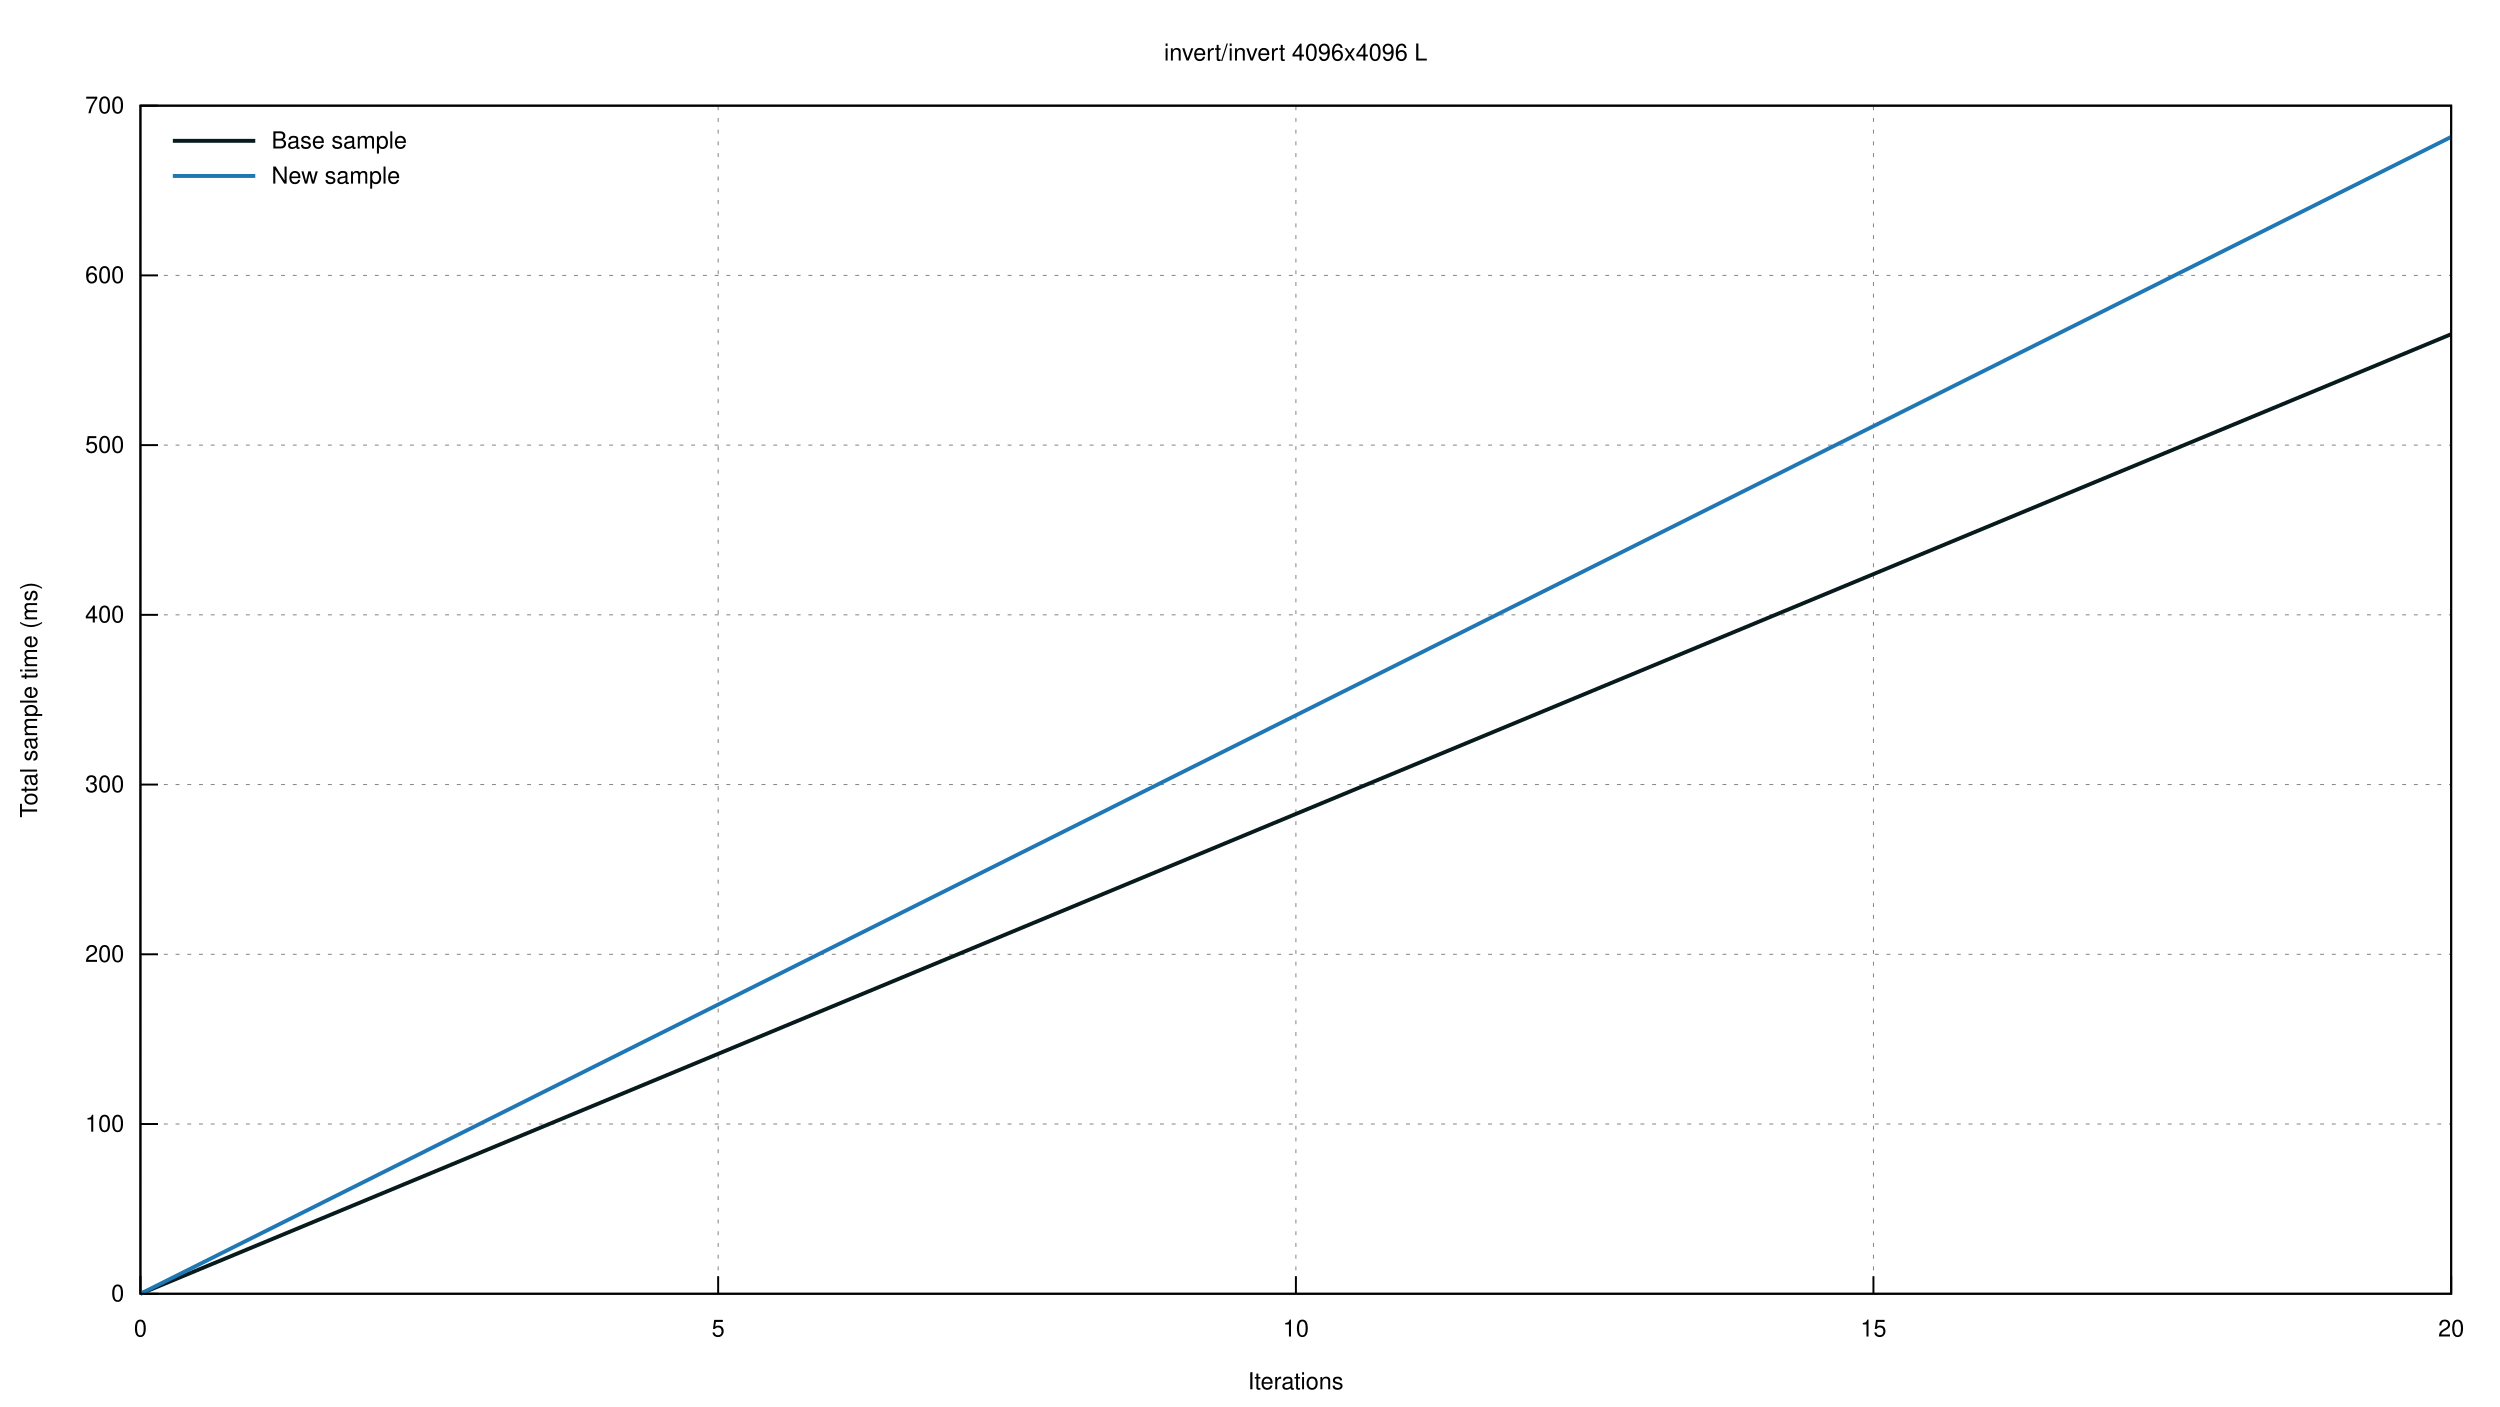
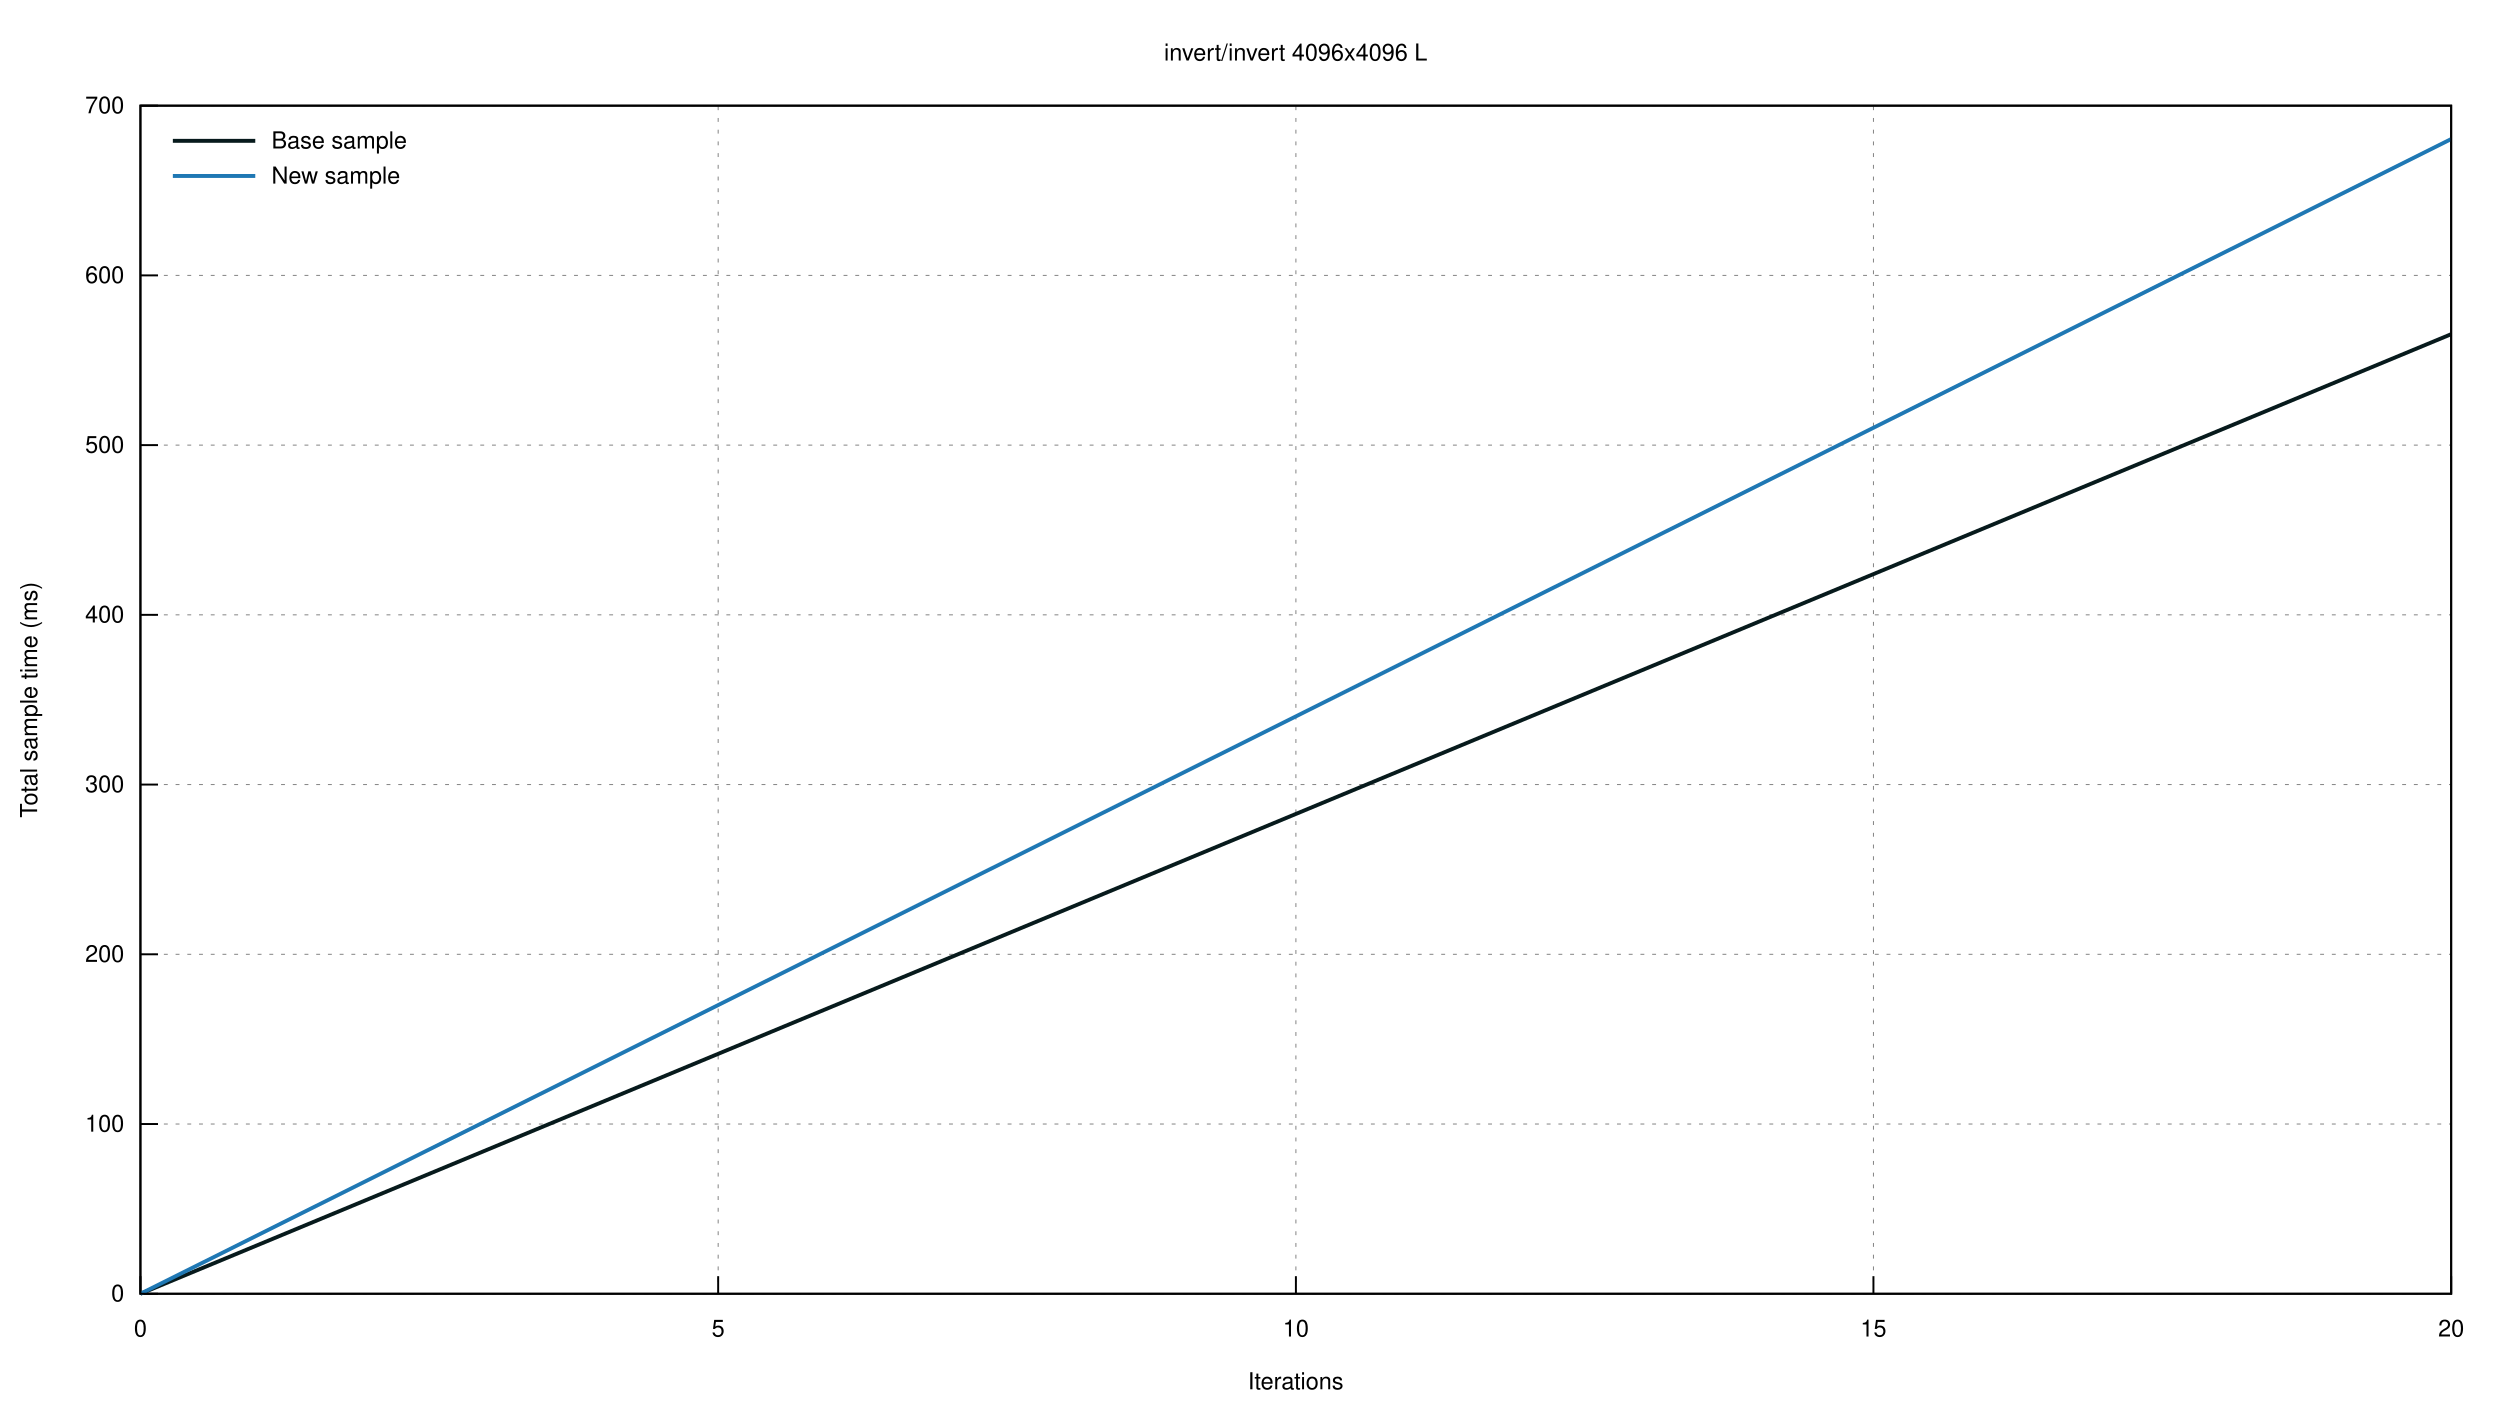
<svg xmlns="http://www.w3.org/2000/svg" xmlns:xlink="http://www.w3.org/1999/xlink" viewBox="0 0 1280 720">
  <g id="gnuplot_canvas">
    <rect x="0" y="0" width="1280" height="720" fill="none" />
    <defs>
      <circle id="gpDot" r="0.5" stroke-width="0.5" stroke="currentColor" />
      <path id="gpPt0" stroke-width="0.222" stroke="currentColor" d="M-1,0 h2 M0,-1 v2" />
      <path id="gpPt1" stroke-width="0.222" stroke="currentColor" d="M-1,-1 L1,1 M1,-1 L-1,1" />
      <path id="gpPt2" stroke-width="0.222" stroke="currentColor" d="M-1,0 L1,0 M0,-1 L0,1 M-1,-1 L1,1 M-1,1 L1,-1" />
      <rect id="gpPt3" stroke-width="0.222" stroke="currentColor" x="-1" y="-1" width="2" height="2" />
      <rect id="gpPt4" stroke-width="0.222" stroke="currentColor" fill="currentColor" x="-1" y="-1" width="2" height="2" />
      <circle id="gpPt5" stroke-width="0.222" stroke="currentColor" cx="0" cy="0" r="1" />
      <use xlink:href="#gpPt5" id="gpPt6" fill="currentColor" stroke="none" />
      <path id="gpPt7" stroke-width="0.222" stroke="currentColor" d="M0,-1.33 L-1.33,0.67 L1.33,0.67 z" />
      <use xlink:href="#gpPt7" id="gpPt8" fill="currentColor" stroke="none" />
      <use xlink:href="#gpPt7" id="gpPt9" stroke="currentColor" transform="rotate(180)" />
      <use xlink:href="#gpPt9" id="gpPt10" fill="currentColor" stroke="none" />
      <use xlink:href="#gpPt3" id="gpPt11" stroke="currentColor" transform="rotate(45)" />
      <use xlink:href="#gpPt11" id="gpPt12" fill="currentColor" stroke="none" />
      <path id="gpPt13" stroke-width="0.222" stroke="currentColor" d="M0,1.330 L1.265,0.411 L0.782,-1.067 L-0.782,-1.076 L-1.265,0.411 z" />
      <use xlink:href="#gpPt13" id="gpPt14" fill="currentColor" stroke="none" />
      <filter id="textbox" filterUnits="objectBoundingBox" x="0" y="0" height="1" width="1">
        <feFlood flood-color="white" flood-opacity="1" result="bgnd" />
        <feComposite in="SourceGraphic" in2="bgnd" operator="atop" />
      </filter>
      <filter id="greybox" filterUnits="objectBoundingBox" x="0" y="0" height="1" width="1">
        <feFlood flood-color="lightgrey" flood-opacity="1" result="grey" />
        <feComposite in="SourceGraphic" in2="grey" operator="atop" />
      </filter>
    </defs>
    <g fill="none" color="white" stroke="currentColor" stroke-width="1.00" stroke-linecap="butt" stroke-linejoin="miter">
</g>
    <g fill="none" color="black" stroke="currentColor" stroke-width="1.00" stroke-linecap="butt" stroke-linejoin="miter">
</g>
    <g fill="none" color="black" stroke="black" stroke-width="0.50" stroke-linecap="butt" stroke-linejoin="miter">
</g>
    <g fill="none" color="gray" stroke="currentColor" stroke-width="0.50" stroke-linecap="butt" stroke-linejoin="miter">
      <path stroke="gray" stroke-dasharray="2,4" class="gridline" d="M71.9,662.4 L1255.0,662.4  " />
    </g>
    <g fill="none" color="gray" stroke="gray" stroke-width="1.00" stroke-linecap="butt" stroke-linejoin="miter">
</g>
    <g fill="none" color="black" stroke="currentColor" stroke-width="1.00" stroke-linecap="butt" stroke-linejoin="miter">
      <path stroke="black" d="M71.9,662.4 L80.9,662.4  " />
      <g transform="translate(63.6,666.3)" stroke="none" fill="black" font-family="Helvetica" font-size="12.00" text-anchor="end">
        <text>
          <tspan font-family="Helvetica"> 0</tspan>
        </text>
      </g>
    </g>
    <g fill="none" color="black" stroke="currentColor" stroke-width="1.00" stroke-linecap="butt" stroke-linejoin="miter">
</g>
    <g fill="none" color="black" stroke="black" stroke-width="0.50" stroke-linecap="butt" stroke-linejoin="miter">
</g>
    <g fill="none" color="gray" stroke="currentColor" stroke-width="0.50" stroke-linecap="butt" stroke-linejoin="miter">
      <path stroke="gray" stroke-dasharray="2,4" class="gridline" d="M71.9,575.5 L1255.0,575.5  " />
    </g>
    <g fill="none" color="gray" stroke="gray" stroke-width="1.00" stroke-linecap="butt" stroke-linejoin="miter">
</g>
    <g fill="none" color="black" stroke="currentColor" stroke-width="1.00" stroke-linecap="butt" stroke-linejoin="miter">
      <path stroke="black" d="M71.9,575.5 L80.9,575.5  " />
      <g transform="translate(63.6,579.4)" stroke="none" fill="black" font-family="Helvetica" font-size="12.00" text-anchor="end">
        <text>
          <tspan font-family="Helvetica"> 100</tspan>
        </text>
      </g>
    </g>
    <g fill="none" color="black" stroke="currentColor" stroke-width="1.00" stroke-linecap="butt" stroke-linejoin="miter">
</g>
    <g fill="none" color="black" stroke="black" stroke-width="0.50" stroke-linecap="butt" stroke-linejoin="miter">
</g>
    <g fill="none" color="gray" stroke="currentColor" stroke-width="0.50" stroke-linecap="butt" stroke-linejoin="miter">
      <path stroke="gray" stroke-dasharray="2,4" class="gridline" d="M71.9,488.6 L1255.0,488.6  " />
    </g>
    <g fill="none" color="gray" stroke="gray" stroke-width="1.00" stroke-linecap="butt" stroke-linejoin="miter">
</g>
    <g fill="none" color="black" stroke="currentColor" stroke-width="1.00" stroke-linecap="butt" stroke-linejoin="miter">
      <path stroke="black" d="M71.9,488.6 L80.9,488.6  " />
      <g transform="translate(63.6,492.5)" stroke="none" fill="black" font-family="Helvetica" font-size="12.00" text-anchor="end">
        <text>
          <tspan font-family="Helvetica"> 200</tspan>
        </text>
      </g>
    </g>
    <g fill="none" color="black" stroke="currentColor" stroke-width="1.00" stroke-linecap="butt" stroke-linejoin="miter">
</g>
    <g fill="none" color="black" stroke="black" stroke-width="0.50" stroke-linecap="butt" stroke-linejoin="miter">
</g>
    <g fill="none" color="gray" stroke="currentColor" stroke-width="0.50" stroke-linecap="butt" stroke-linejoin="miter">
      <path stroke="gray" stroke-dasharray="2,4" class="gridline" d="M71.9,401.7 L1255.0,401.7  " />
    </g>
    <g fill="none" color="gray" stroke="gray" stroke-width="1.00" stroke-linecap="butt" stroke-linejoin="miter">
</g>
    <g fill="none" color="black" stroke="currentColor" stroke-width="1.00" stroke-linecap="butt" stroke-linejoin="miter">
      <path stroke="black" d="M71.9,401.7 L80.9,401.7  " />
      <g transform="translate(63.6,405.6)" stroke="none" fill="black" font-family="Helvetica" font-size="12.00" text-anchor="end">
        <text>
          <tspan font-family="Helvetica"> 300</tspan>
        </text>
      </g>
    </g>
    <g fill="none" color="black" stroke="currentColor" stroke-width="1.00" stroke-linecap="butt" stroke-linejoin="miter">
</g>
    <g fill="none" color="black" stroke="black" stroke-width="0.50" stroke-linecap="butt" stroke-linejoin="miter">
</g>
    <g fill="none" color="gray" stroke="currentColor" stroke-width="0.50" stroke-linecap="butt" stroke-linejoin="miter">
      <path stroke="gray" stroke-dasharray="2,4" class="gridline" d="M71.9,314.8 L1255.0,314.8  " />
    </g>
    <g fill="none" color="gray" stroke="gray" stroke-width="1.00" stroke-linecap="butt" stroke-linejoin="miter">
</g>
    <g fill="none" color="black" stroke="currentColor" stroke-width="1.00" stroke-linecap="butt" stroke-linejoin="miter">
      <path stroke="black" d="M71.9,314.8 L80.9,314.8  " />
      <g transform="translate(63.6,318.7)" stroke="none" fill="black" font-family="Helvetica" font-size="12.00" text-anchor="end">
        <text>
          <tspan font-family="Helvetica"> 400</tspan>
        </text>
      </g>
    </g>
    <g fill="none" color="black" stroke="currentColor" stroke-width="1.00" stroke-linecap="butt" stroke-linejoin="miter">
</g>
    <g fill="none" color="black" stroke="black" stroke-width="0.50" stroke-linecap="butt" stroke-linejoin="miter">
</g>
    <g fill="none" color="gray" stroke="currentColor" stroke-width="0.50" stroke-linecap="butt" stroke-linejoin="miter">
      <path stroke="gray" stroke-dasharray="2,4" class="gridline" d="M71.9,227.9 L1255.0,227.9  " />
    </g>
    <g fill="none" color="gray" stroke="gray" stroke-width="1.00" stroke-linecap="butt" stroke-linejoin="miter">
</g>
    <g fill="none" color="black" stroke="currentColor" stroke-width="1.00" stroke-linecap="butt" stroke-linejoin="miter">
      <path stroke="black" d="M71.9,227.9 L80.9,227.9  " />
      <g transform="translate(63.6,231.8)" stroke="none" fill="black" font-family="Helvetica" font-size="12.00" text-anchor="end">
        <text>
          <tspan font-family="Helvetica"> 500</tspan>
        </text>
      </g>
    </g>
    <g fill="none" color="black" stroke="currentColor" stroke-width="1.00" stroke-linecap="butt" stroke-linejoin="miter">
</g>
    <g fill="none" color="black" stroke="black" stroke-width="0.50" stroke-linecap="butt" stroke-linejoin="miter">
</g>
    <g fill="none" color="gray" stroke="currentColor" stroke-width="0.50" stroke-linecap="butt" stroke-linejoin="miter">
      <path stroke="gray" stroke-dasharray="2,4" class="gridline" d="M71.9,141.0 L1255.0,141.0  " />
    </g>
    <g fill="none" color="gray" stroke="gray" stroke-width="1.00" stroke-linecap="butt" stroke-linejoin="miter">
</g>
    <g fill="none" color="black" stroke="currentColor" stroke-width="1.00" stroke-linecap="butt" stroke-linejoin="miter">
      <path stroke="black" d="M71.9,141.0 L80.9,141.0  " />
      <g transform="translate(63.6,144.9)" stroke="none" fill="black" font-family="Helvetica" font-size="12.00" text-anchor="end">
        <text>
          <tspan font-family="Helvetica"> 600</tspan>
        </text>
      </g>
    </g>
    <g fill="none" color="black" stroke="currentColor" stroke-width="1.00" stroke-linecap="butt" stroke-linejoin="miter">
</g>
    <g fill="none" color="black" stroke="black" stroke-width="0.50" stroke-linecap="butt" stroke-linejoin="miter">
</g>
    <g fill="none" color="gray" stroke="currentColor" stroke-width="0.50" stroke-linecap="butt" stroke-linejoin="miter">
      <path stroke="gray" stroke-dasharray="2,4" class="gridline" d="M71.9,54.1 L1255.0,54.1  " />
    </g>
    <g fill="none" color="gray" stroke="gray" stroke-width="1.00" stroke-linecap="butt" stroke-linejoin="miter">
</g>
    <g fill="none" color="black" stroke="currentColor" stroke-width="1.00" stroke-linecap="butt" stroke-linejoin="miter">
      <path stroke="black" d="M71.9,54.1 L80.9,54.1  " />
      <g transform="translate(63.6,58.0)" stroke="none" fill="black" font-family="Helvetica" font-size="12.00" text-anchor="end">
        <text>
          <tspan font-family="Helvetica"> 700</tspan>
        </text>
      </g>
    </g>
    <g fill="none" color="black" stroke="currentColor" stroke-width="1.00" stroke-linecap="butt" stroke-linejoin="miter">
</g>
    <g fill="none" color="black" stroke="black" stroke-width="0.50" stroke-linecap="butt" stroke-linejoin="miter">
</g>
    <g fill="none" color="gray" stroke="currentColor" stroke-width="0.50" stroke-linecap="butt" stroke-linejoin="miter">
      <path stroke="gray" stroke-dasharray="2,4" class="gridline" d="M71.9,662.4 L71.9,54.1  " />
    </g>
    <g fill="none" color="gray" stroke="gray" stroke-width="1.00" stroke-linecap="butt" stroke-linejoin="miter">
</g>
    <g fill="none" color="black" stroke="currentColor" stroke-width="1.00" stroke-linecap="butt" stroke-linejoin="miter">
      <path stroke="black" d="M71.9,662.4 L71.9,653.4  " />
      <g transform="translate(71.9,684.3)" stroke="none" fill="black" font-family="Helvetica" font-size="12.00" text-anchor="middle">
        <text>
          <tspan font-family="Helvetica"> 0</tspan>
        </text>
      </g>
    </g>
    <g fill="none" color="black" stroke="currentColor" stroke-width="1.00" stroke-linecap="butt" stroke-linejoin="miter">
</g>
    <g fill="none" color="black" stroke="black" stroke-width="0.50" stroke-linecap="butt" stroke-linejoin="miter">
</g>
    <g fill="none" color="gray" stroke="currentColor" stroke-width="0.50" stroke-linecap="butt" stroke-linejoin="miter">
      <path stroke="gray" stroke-dasharray="2,4" class="gridline" d="M367.7,662.4 L367.7,54.1  " />
    </g>
    <g fill="none" color="gray" stroke="gray" stroke-width="1.00" stroke-linecap="butt" stroke-linejoin="miter">
</g>
    <g fill="none" color="black" stroke="currentColor" stroke-width="1.00" stroke-linecap="butt" stroke-linejoin="miter">
      <path stroke="black" d="M367.7,662.4 L367.7,653.4  " />
      <g transform="translate(367.7,684.3)" stroke="none" fill="black" font-family="Helvetica" font-size="12.00" text-anchor="middle">
        <text>
          <tspan font-family="Helvetica"> 5</tspan>
        </text>
      </g>
    </g>
    <g fill="none" color="black" stroke="currentColor" stroke-width="1.00" stroke-linecap="butt" stroke-linejoin="miter">
</g>
    <g fill="none" color="black" stroke="black" stroke-width="0.50" stroke-linecap="butt" stroke-linejoin="miter">
</g>
    <g fill="none" color="gray" stroke="currentColor" stroke-width="0.50" stroke-linecap="butt" stroke-linejoin="miter">
      <path stroke="gray" stroke-dasharray="2,4" class="gridline" d="M663.5,662.4 L663.5,54.1  " />
    </g>
    <g fill="none" color="gray" stroke="gray" stroke-width="1.00" stroke-linecap="butt" stroke-linejoin="miter">
</g>
    <g fill="none" color="black" stroke="currentColor" stroke-width="1.00" stroke-linecap="butt" stroke-linejoin="miter">
      <path stroke="black" d="M663.5,662.4 L663.5,653.4  " />
      <g transform="translate(663.5,684.3)" stroke="none" fill="black" font-family="Helvetica" font-size="12.00" text-anchor="middle">
        <text>
          <tspan font-family="Helvetica"> 10</tspan>
        </text>
      </g>
    </g>
    <g fill="none" color="black" stroke="currentColor" stroke-width="1.00" stroke-linecap="butt" stroke-linejoin="miter">
</g>
    <g fill="none" color="black" stroke="black" stroke-width="0.50" stroke-linecap="butt" stroke-linejoin="miter">
</g>
    <g fill="none" color="gray" stroke="currentColor" stroke-width="0.50" stroke-linecap="butt" stroke-linejoin="miter">
      <path stroke="gray" stroke-dasharray="2,4" class="gridline" d="M959.2,662.4 L959.2,54.1  " />
    </g>
    <g fill="none" color="gray" stroke="gray" stroke-width="1.00" stroke-linecap="butt" stroke-linejoin="miter">
</g>
    <g fill="none" color="black" stroke="currentColor" stroke-width="1.00" stroke-linecap="butt" stroke-linejoin="miter">
      <path stroke="black" d="M959.2,662.4 L959.2,653.4  " />
      <g transform="translate(959.2,684.3)" stroke="none" fill="black" font-family="Helvetica" font-size="12.00" text-anchor="middle">
        <text>
          <tspan font-family="Helvetica"> 15</tspan>
        </text>
      </g>
    </g>
    <g fill="none" color="black" stroke="currentColor" stroke-width="1.00" stroke-linecap="butt" stroke-linejoin="miter">
</g>
    <g fill="none" color="black" stroke="black" stroke-width="0.50" stroke-linecap="butt" stroke-linejoin="miter">
</g>
    <g fill="none" color="gray" stroke="currentColor" stroke-width="0.50" stroke-linecap="butt" stroke-linejoin="miter">
      <path stroke="gray" stroke-dasharray="2,4" class="gridline" d="M1255.0,662.4 L1255.0,54.1  " />
    </g>
    <g fill="none" color="gray" stroke="gray" stroke-width="1.00" stroke-linecap="butt" stroke-linejoin="miter">
</g>
    <g fill="none" color="black" stroke="currentColor" stroke-width="1.00" stroke-linecap="butt" stroke-linejoin="miter">
      <path stroke="black" d="M1255.0,662.4 L1255.0,653.4  " />
      <g transform="translate(1255.0,684.3)" stroke="none" fill="black" font-family="Helvetica" font-size="12.00" text-anchor="middle">
        <text>
          <tspan font-family="Helvetica"> 20</tspan>
        </text>
      </g>
    </g>
    <g fill="none" color="black" stroke="currentColor" stroke-width="1.00" stroke-linecap="butt" stroke-linejoin="miter">
</g>
    <g fill="none" color="black" stroke="currentColor" stroke-width="1.00" stroke-linecap="butt" stroke-linejoin="miter">
      <path stroke="black" d="M71.9,54.1 L71.9,662.4 L1255.0,662.4 L1255.0,54.1 L71.9,54.1 Z  " />
    </g>
    <g fill="none" color="black" stroke="currentColor" stroke-width="1.00" stroke-linecap="butt" stroke-linejoin="miter">
      <g transform="translate(19.0,358.3) rotate(270)" stroke="none" fill="black" font-family="Helvetica" font-size="12.00" text-anchor="middle">
        <text>
          <tspan font-family="Helvetica">Total sample time (ms)</tspan>
        </text>
      </g>
    </g>
    <g fill="none" color="black" stroke="currentColor" stroke-width="1.00" stroke-linecap="butt" stroke-linejoin="miter">
      <g transform="translate(663.4,711.3)" stroke="none" fill="black" font-family="Helvetica" font-size="12.00" text-anchor="middle">
        <text>
          <tspan font-family="Helvetica">Iterations</tspan>
        </text>
      </g>
    </g>
    <g fill="none" color="black" stroke="currentColor" stroke-width="1.00" stroke-linecap="butt" stroke-linejoin="miter">
      <g transform="translate(663.4,31.0)" stroke="none" fill="black" font-family="Helvetica" font-size="12.00" text-anchor="middle">
        <text>
          <tspan font-family="Helvetica">invert/invert 4096x4096 L</tspan>
        </text>
      </g>
    </g>
    <g fill="none" color="black" stroke="currentColor" stroke-width="1.00" stroke-linecap="butt" stroke-linejoin="miter">
</g>
    <g id="gnuplot_plot_1">
      <g fill="none" color="black" stroke="currentColor" stroke-width="1.00" stroke-linecap="butt" stroke-linejoin="miter">
        <g stroke="none" shape-rendering="crispEdges">
          <polygon fill="rgb(  7,  26,  28)" fill-opacity="0.25" points="71.9,662.4 71.9,662.4 71.9,662.4 " />
          <polygon fill="rgb(  7,  26,  28)" fill-opacity="0.25" points="71.9,662.4 1255.0,171.3 1255.0,170.8 " />
        </g>
      </g>
    </g>
    <g id="gnuplot_plot_2">
      <g fill="none" color="black" stroke="currentColor" stroke-width="1.00" stroke-linecap="butt" stroke-linejoin="miter">
        <g stroke="none" shape-rendering="crispEdges">
          <polygon fill="rgb( 31, 120, 180)" fill-opacity="0.25" points="71.9,662.4 71.9,662.4 71.9,662.4 " />
-           <polygon fill="rgb( 31, 120, 180)" fill-opacity="0.25" points="71.9,662.4 1255.0,70.3 1255.0,69.9 " />
+           <polygon fill="rgb( 31, 120, 180)" fill-opacity="0.25" points="71.9,662.4 1255.0,71.7 1255.0,70.5 " />
        </g>
      </g>
    </g>
    <g id="gnuplot_plot_3">
      <g fill="none" color="white" stroke="rgb( 31, 120, 180)" stroke-width="2.00" stroke-linecap="butt" stroke-linejoin="miter">
</g>
      <g fill="none" color="black" stroke="currentColor" stroke-width="2.00" stroke-linecap="butt" stroke-linejoin="miter">
        <g transform="translate(139.0,76.0)" stroke="none" fill="black" font-family="Helvetica" font-size="12.00" text-anchor="start">
          <text>
            <tspan font-family="Helvetica">Base sample</tspan>
          </text>
        </g>
      </g>
      <g fill="none" color="black" stroke="currentColor" stroke-width="2.00" stroke-linecap="butt" stroke-linejoin="miter">
        <path stroke="rgb(  7,  26,  28)" d="M88.5,72.1 L130.7,72.1 M71.9,662.4 L1255.0,171.1  " />
      </g>
    </g>
    <g id="gnuplot_plot_4">
      <g fill="none" color="black" stroke="currentColor" stroke-width="2.00" stroke-linecap="butt" stroke-linejoin="miter">
        <g transform="translate(139.0,94.0)" stroke="none" fill="black" font-family="Helvetica" font-size="12.00" text-anchor="start">
          <text>
            <tspan font-family="Helvetica">New sample</tspan>
          </text>
        </g>
      </g>
      <g fill="none" color="black" stroke="currentColor" stroke-width="2.00" stroke-linecap="butt" stroke-linejoin="miter">
-         <path stroke="rgb( 31, 120, 180)" d="M88.5,90.1 L130.7,90.1 M71.9,662.4 L1255.0,70.1  " />
+         <path stroke="rgb( 31, 120, 180)" d="M88.5,90.1 L130.7,90.1 M71.9,662.4 L1255.0,71.2  " />
      </g>
    </g>
    <g fill="none" color="black" stroke="currentColor" stroke-width="2.00" stroke-linecap="butt" stroke-linejoin="miter">
</g>
    <g fill="none" color="black" stroke="black" stroke-width="1.00" stroke-linecap="butt" stroke-linejoin="miter">
</g>
    <g fill="none" color="black" stroke="currentColor" stroke-width="1.00" stroke-linecap="butt" stroke-linejoin="miter">
      <path stroke="black" d="M71.9,54.1 L71.9,662.4 L1255.0,662.4 L1255.0,54.1 L71.9,54.1 Z  " />
    </g>
    <g fill="none" color="black" stroke="currentColor" stroke-width="1.00" stroke-linecap="butt" stroke-linejoin="miter">
</g>
  </g>
</svg>
